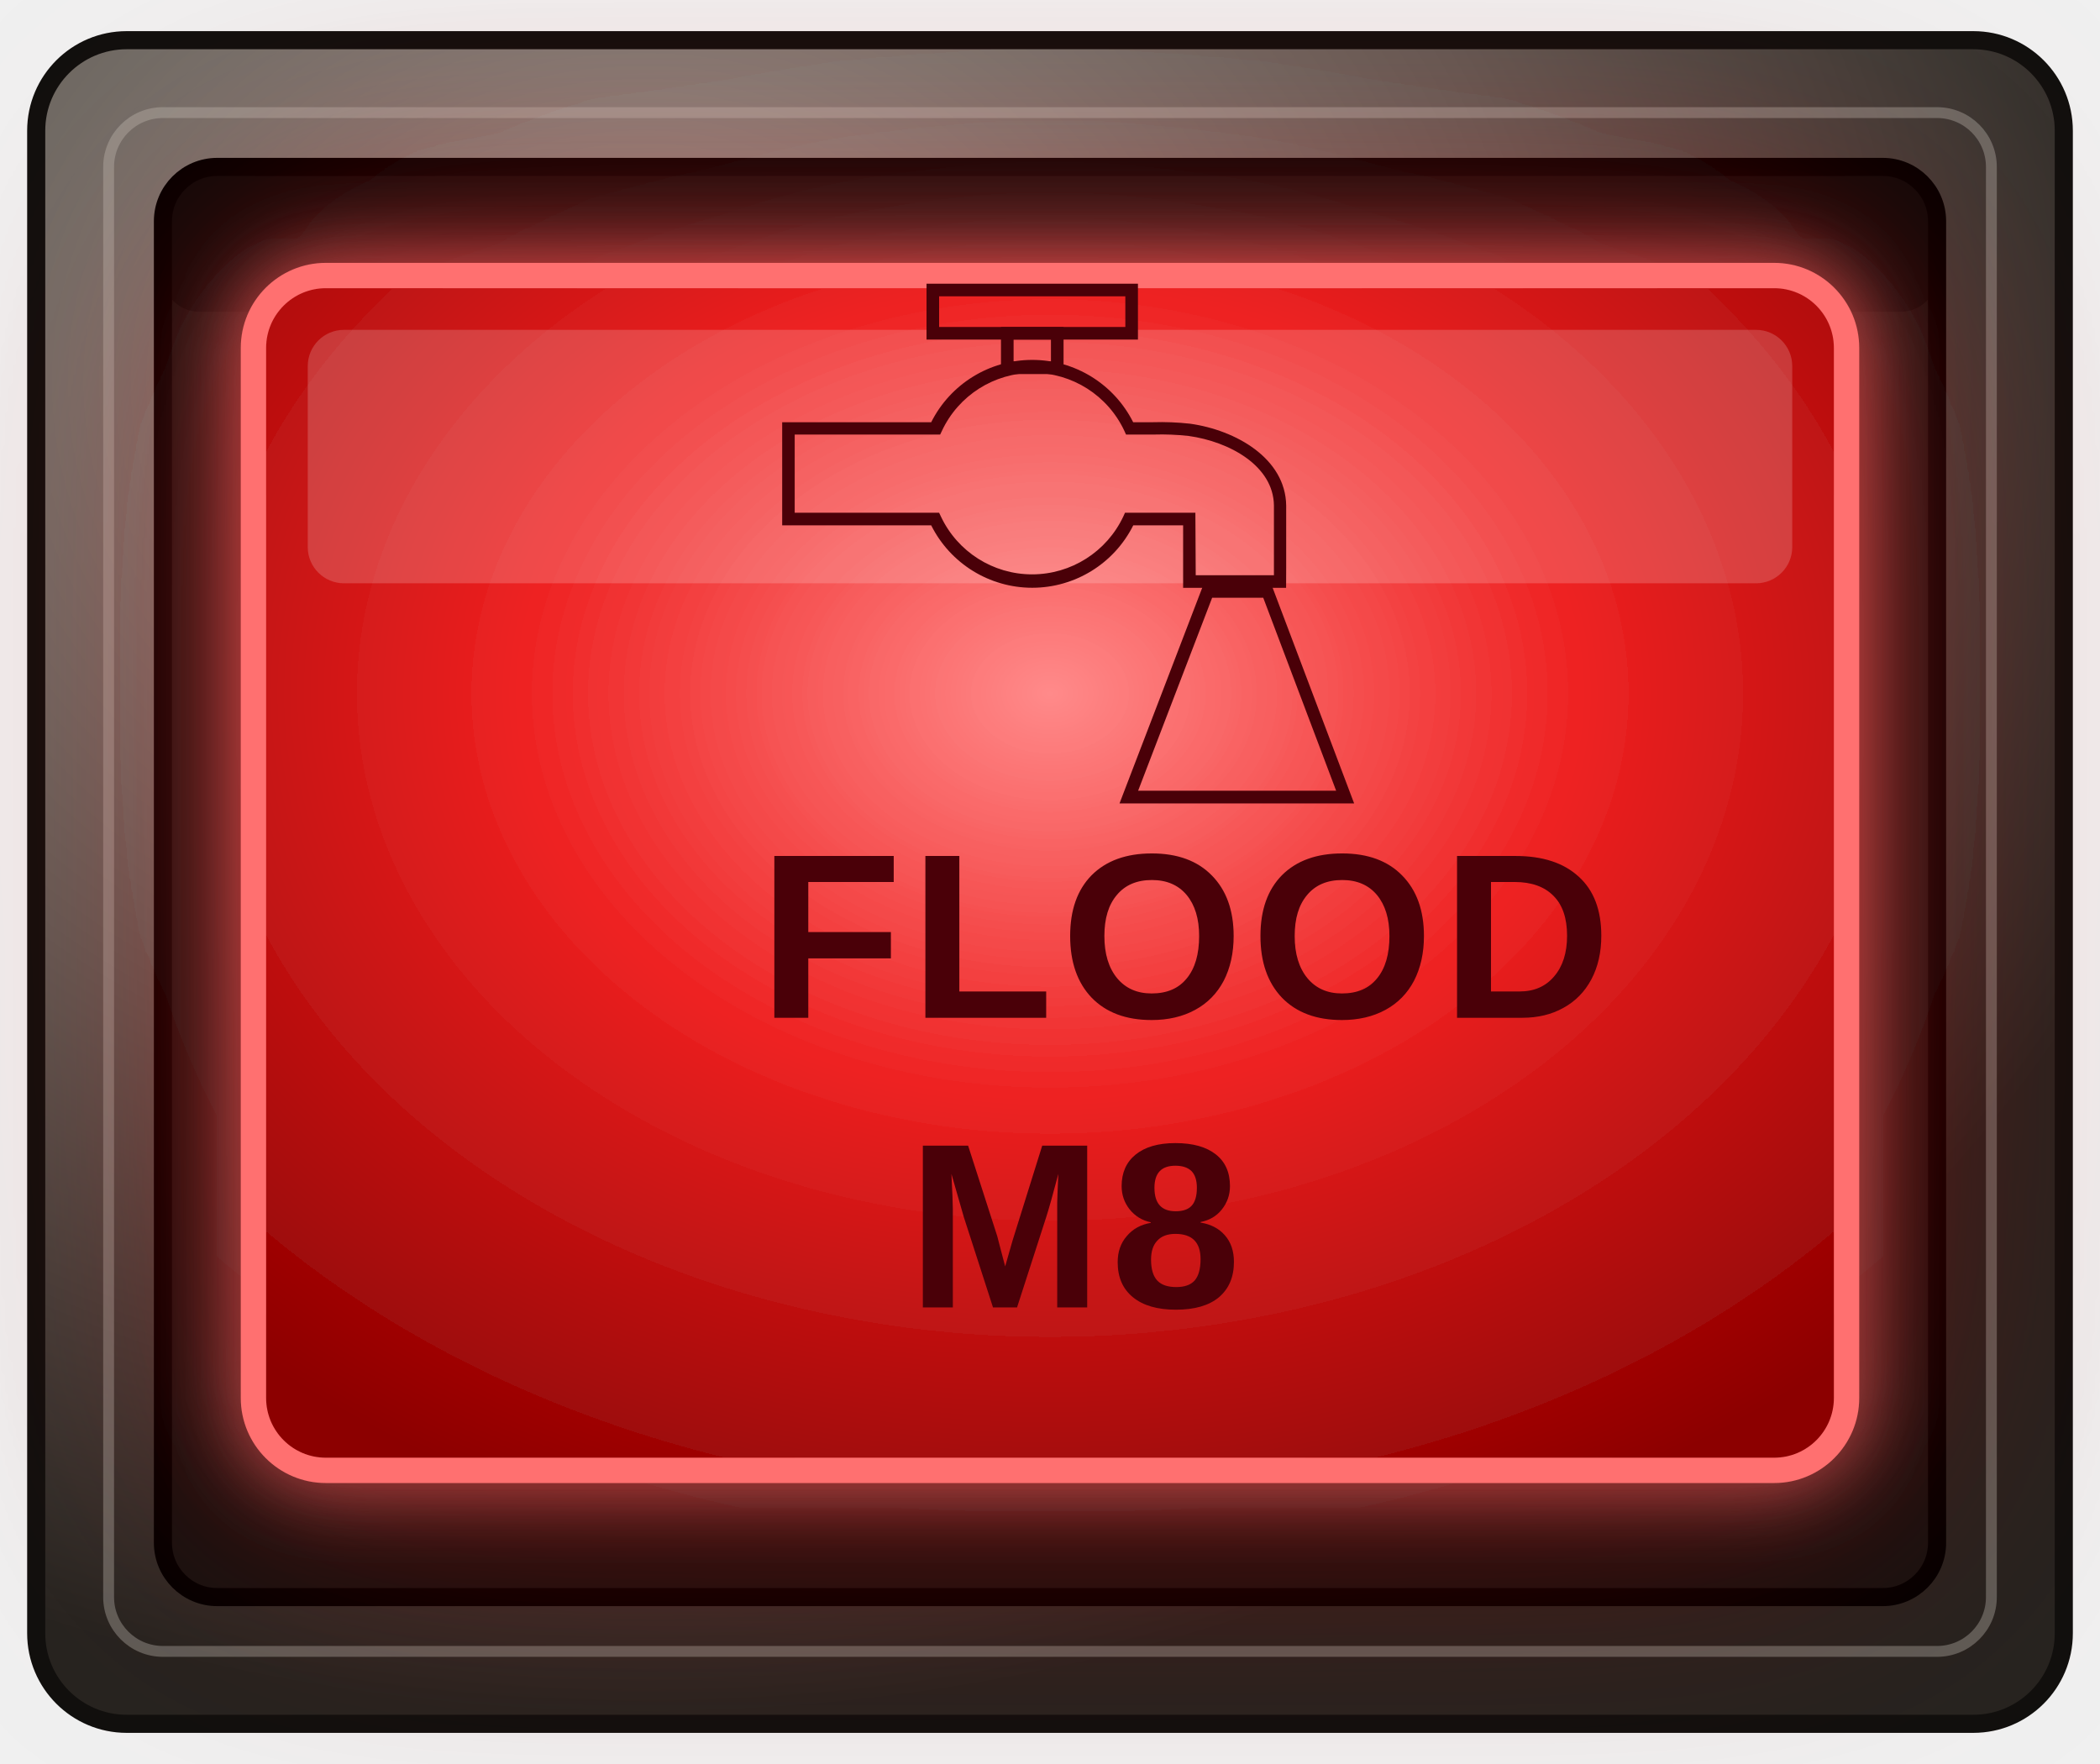
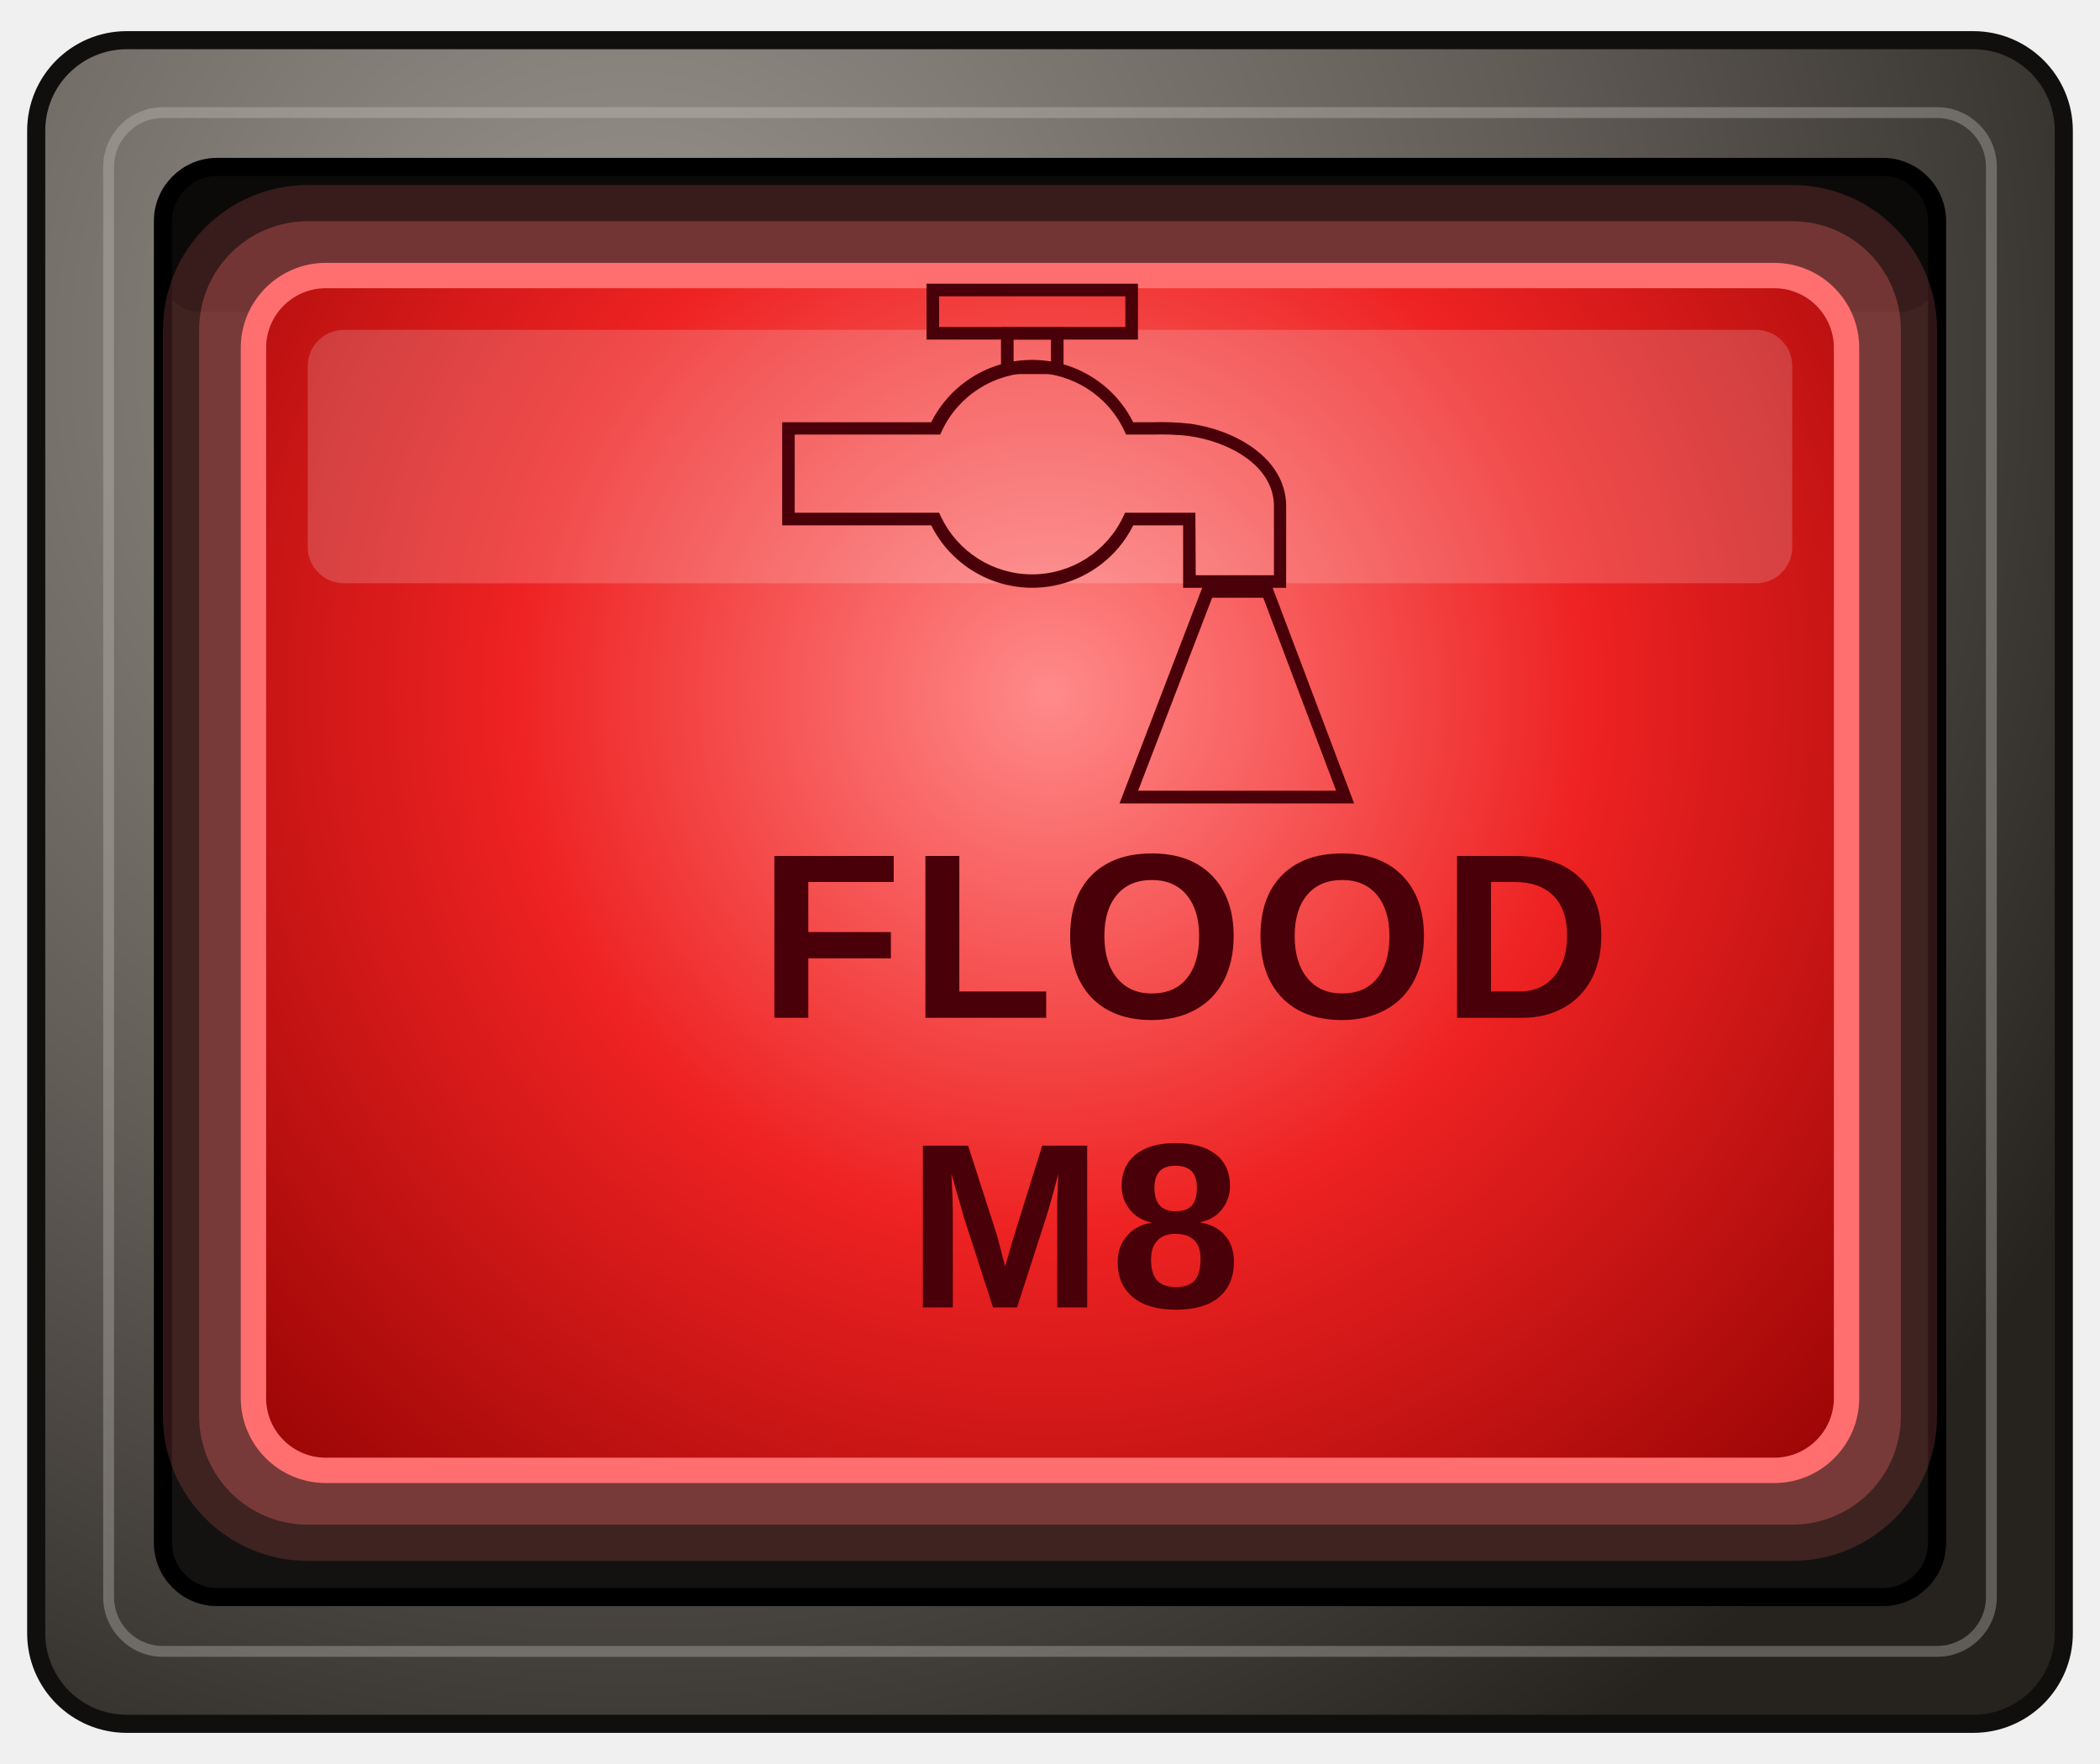
<svg xmlns="http://www.w3.org/2000/svg" width="100" height="84" viewBox="0 0 116 97">
  <defs>
-     <radialGradient id="bz" cx="30%" cy="20%" r="80%">
+     <radialGradient id="bz" cx="34.8" cy="19.4" r="92.8" gradientUnits="userSpaceOnUse">
      <stop offset="0" stop-color="#9a958e" />
      <stop offset="0.55" stop-color="#615c56" />
      <stop offset="1" stop-color="#26231f" />
    </radialGradient>
-     <radialGradient id="cap" cx="50%" cy="35%" r="75%">
+     <radialGradient id="cap" cx="58.0" cy="38.1" r="66.0" gradientUnits="userSpaceOnUse">
      <stop offset="0" stop-color="#ff8a8a" />
      <stop offset="0.45" stop-color="#ee2222" />
      <stop offset="1" stop-color="#8c0000" />
    </radialGradient>
-     <filter id="sg" x="-60%" y="-60%" width="220%" height="220%">
-       <feGaussianBlur stdDeviation="2.2" result="b" />
-       <feMerge>
-         <feMergeNode in="b" />
-         <feMergeNode in="SourceGraphic" />
-       </feMerge>
-     </filter>
-     <filter id="bg" x="-100%" y="-100%" width="300%" height="300%">
-       <feGaussianBlur stdDeviation="8" />
-     </filter>
  </defs>
  <rect x="2" y="2" width="112" height="93" rx="5" fill="url(#bz)" stroke="#100f0d" stroke-width="1" />
  <rect x="6" y="6" width="104" height="85" rx="3" fill="none" stroke="#c9c5be" stroke-width="0.6" opacity="0.35" />
  <rect x="9" y="9" width="98" height="79" rx="3" fill="#141210" stroke="#000000" stroke-width="1" />
  <rect x="9" y="9" width="98" height="8" rx="2" fill="#000000" opacity="0.45" />
-   <rect x="12" y="13" width="92" height="70" rx="6" fill="url(#cap)" opacity="0.55" filter="url(#bg)" />
-   <rect x="14" y="15" width="88" height="66" rx="4" fill="url(#cap)" stroke="#ff6f6f" stroke-width="1.4" filter="url(#sg)" />
+   <rect x="9" y="10" width="98" height="76" rx="8" fill="#ff6f6f" opacity="0.18" />
+   <rect x="11" y="12" width="94" height="72" rx="6" fill="#ff6f6f" opacity="0.30" />
+   <rect x="14" y="15" width="88" height="66" rx="4" fill="url(#cap)" stroke="#ff6f6f" stroke-width="1.4" />
  <rect x="17" y="18" width="82" height="14" rx="2" fill="#ffffff" opacity="0.18" />
  <g transform="translate(0,-10)">
    <g transform="translate(34,10) scale(0.48)">
      <path d="M60.12,38.62H35.79V32.19H60.12ZM37.24,37.17H58.67V33.64H37.24Z" fill="#4a0008" />
      <path d="M51.56,42.59h-7.2V37.17h7.2Zm-5.75-1.45h4.3V38.62h-4.3Z" fill="#4a0008" />
      <path d="M77.17,67.19H65.32V60H59.58a13,13,0,0,1-23.25,0H19.18V48.13h3.68c.85,0,1.7,0,2.54,0,3.64,0,7.29,0,10.93,0a13,13,0,0,1,23.24,0h2.28a30.42,30.42,0,0,1,4.26.17c5.28.73,11,4,11.07,9.42,0,.8,0,1.61,0,2.41v1.11c0,1.2,0,2.41,0,3.61Zm-10.4-1.45h9v-.92c0-1.2,0-2.41,0-3.62V60.09c0-.8,0-1.59,0-2.38-.06-4.58-5.13-7.35-9.82-8h0a28.64,28.64,0,0,0-4-.16h-3.2l-.19-.42a11.59,11.59,0,0,0-21,0l-.2.42h-.46c-3.83,0-7.6,0-11.37,0H20.62v9H37.24l.2.42a11.6,11.6,0,0,0,21,0l.19-.42h8.1Z" fill="#4a0008" />
      <path d="M85,92H58l9.63-25.11h7.88ZM60.14,90.54H82.93L74.54,68.33H68.66Z" fill="#4a0008" />
    </g>
    <text x="41.9" y="66" font-size="13" font-weight="700" letter-spacing="0.4" fill="#4a0008" font-family="Arial Narrow, Arial, sans-serif">FLOOD</text>
    <text x="50.1" y="82" font-size="13" font-weight="700" letter-spacing="0.4" fill="#4a0008" font-family="Arial Narrow, Arial, sans-serif">M8</text>
  </g>
</svg>
